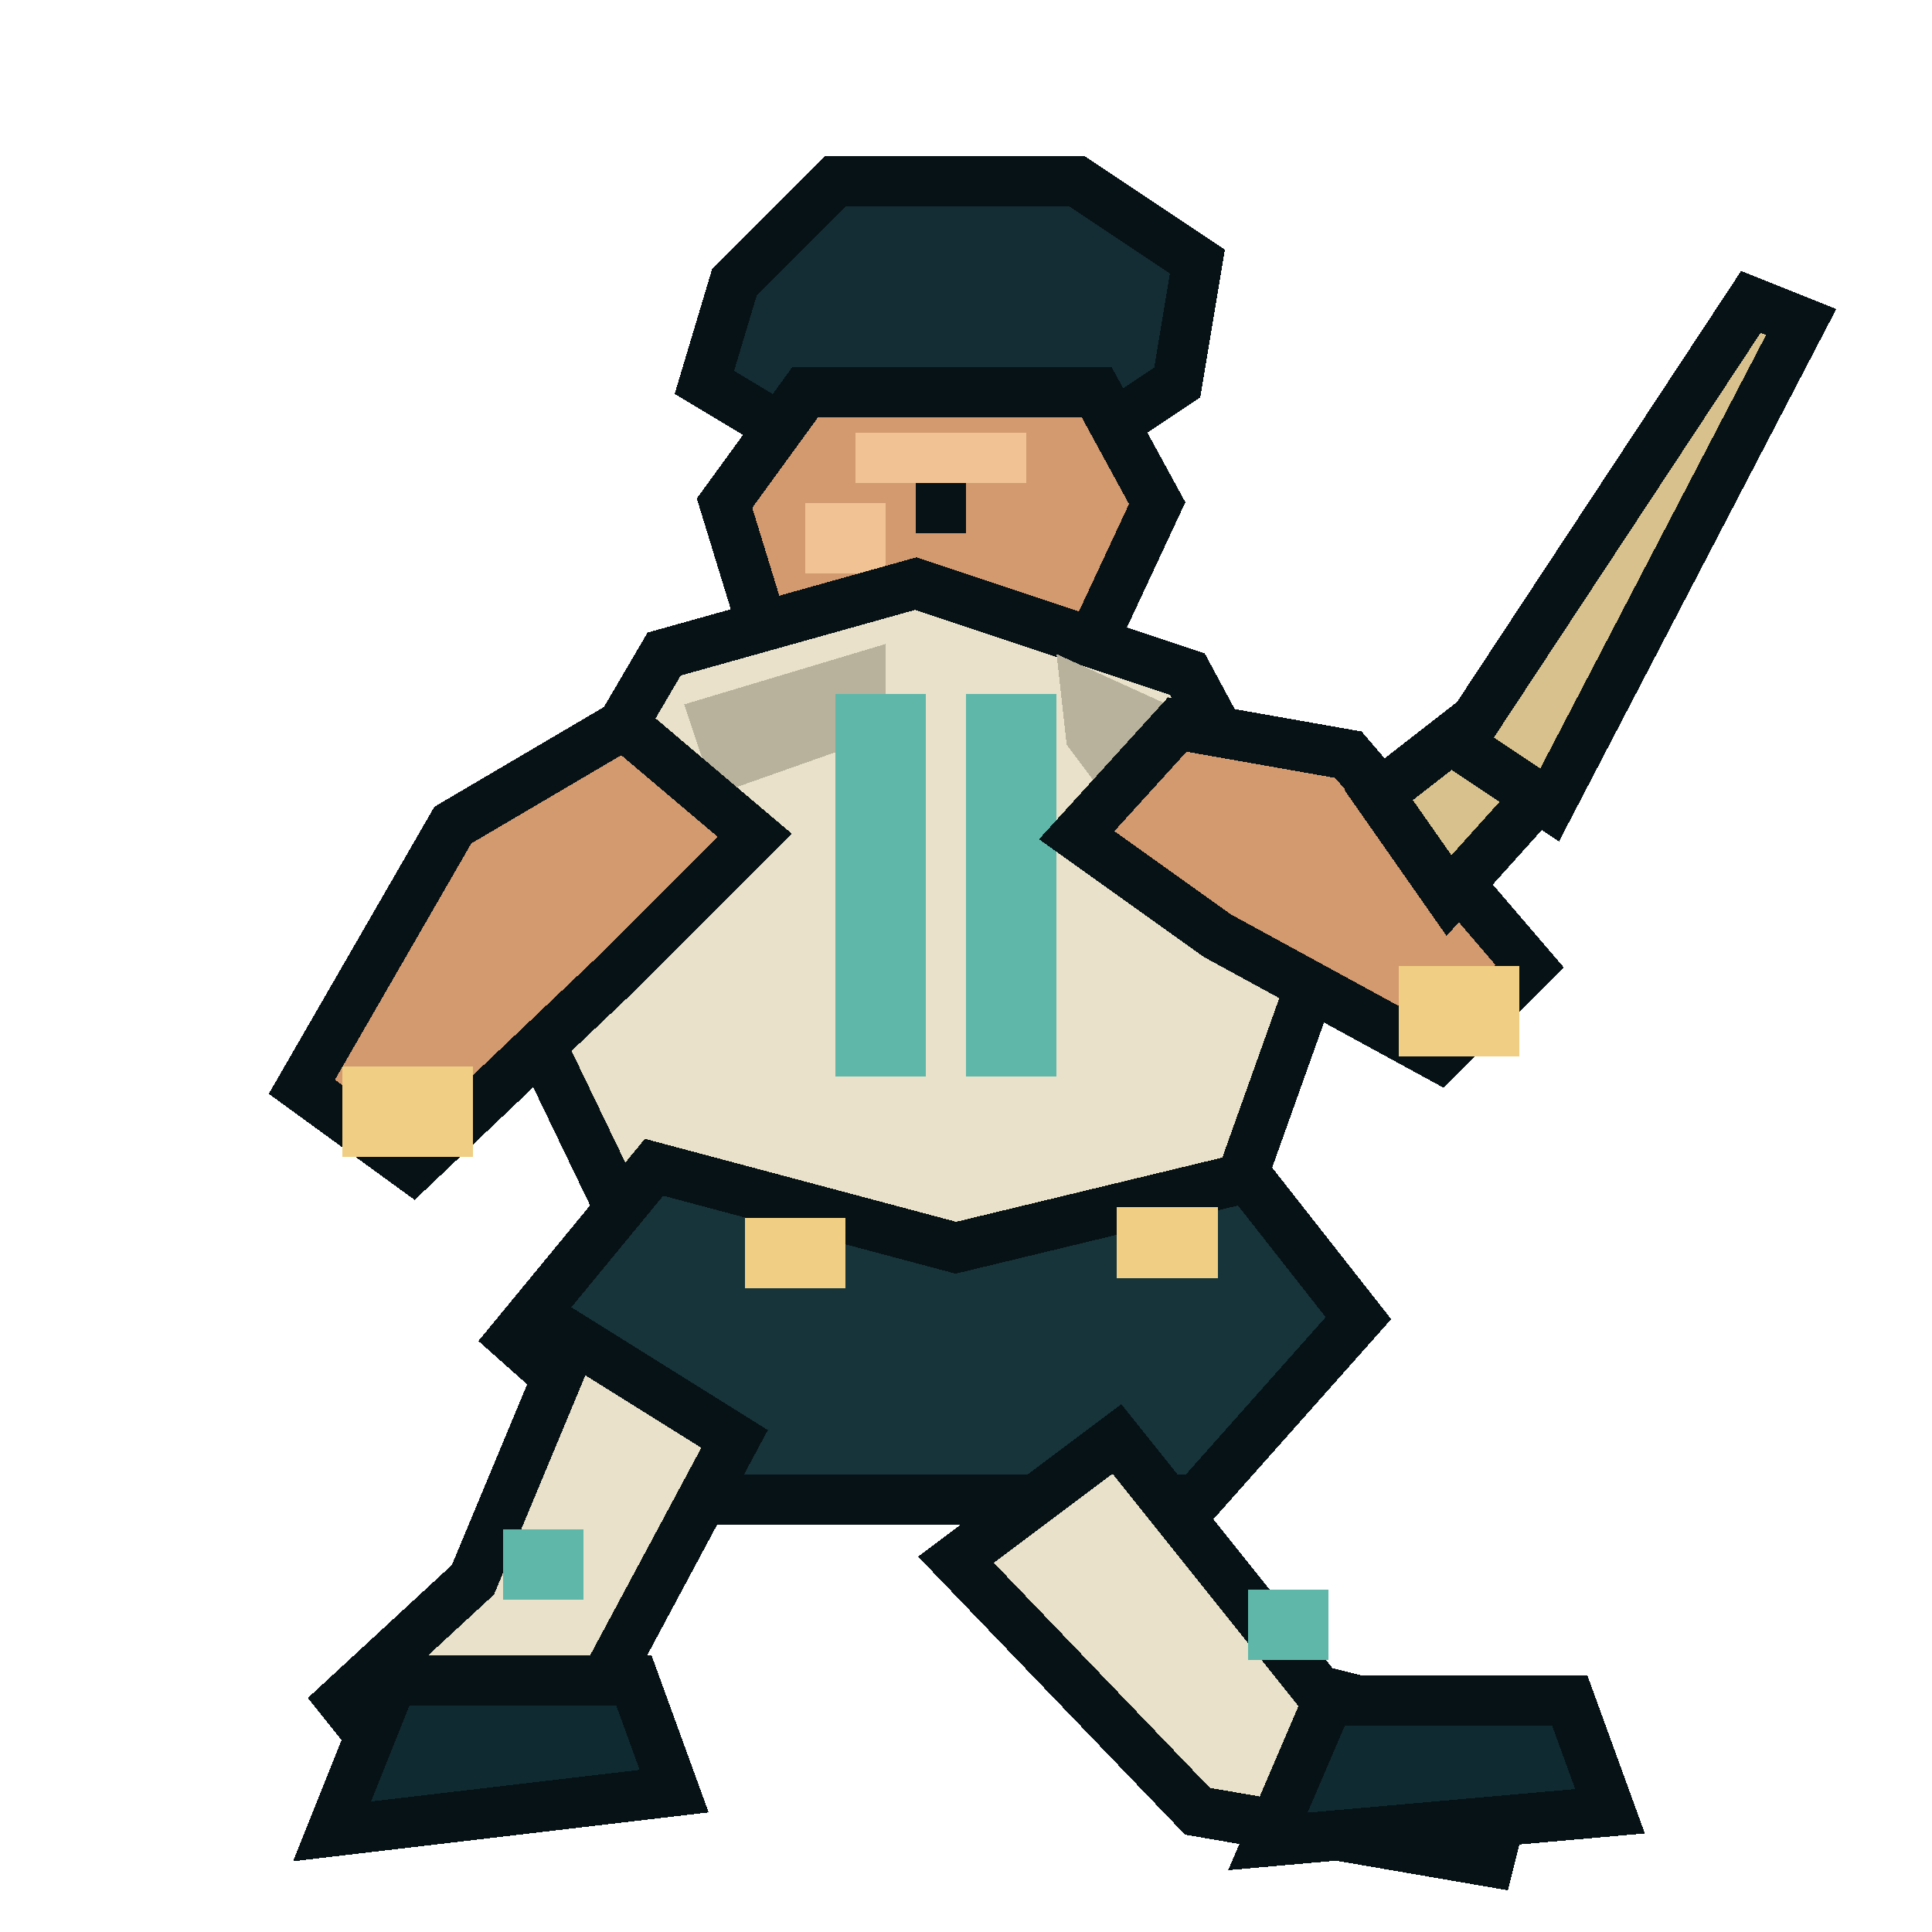
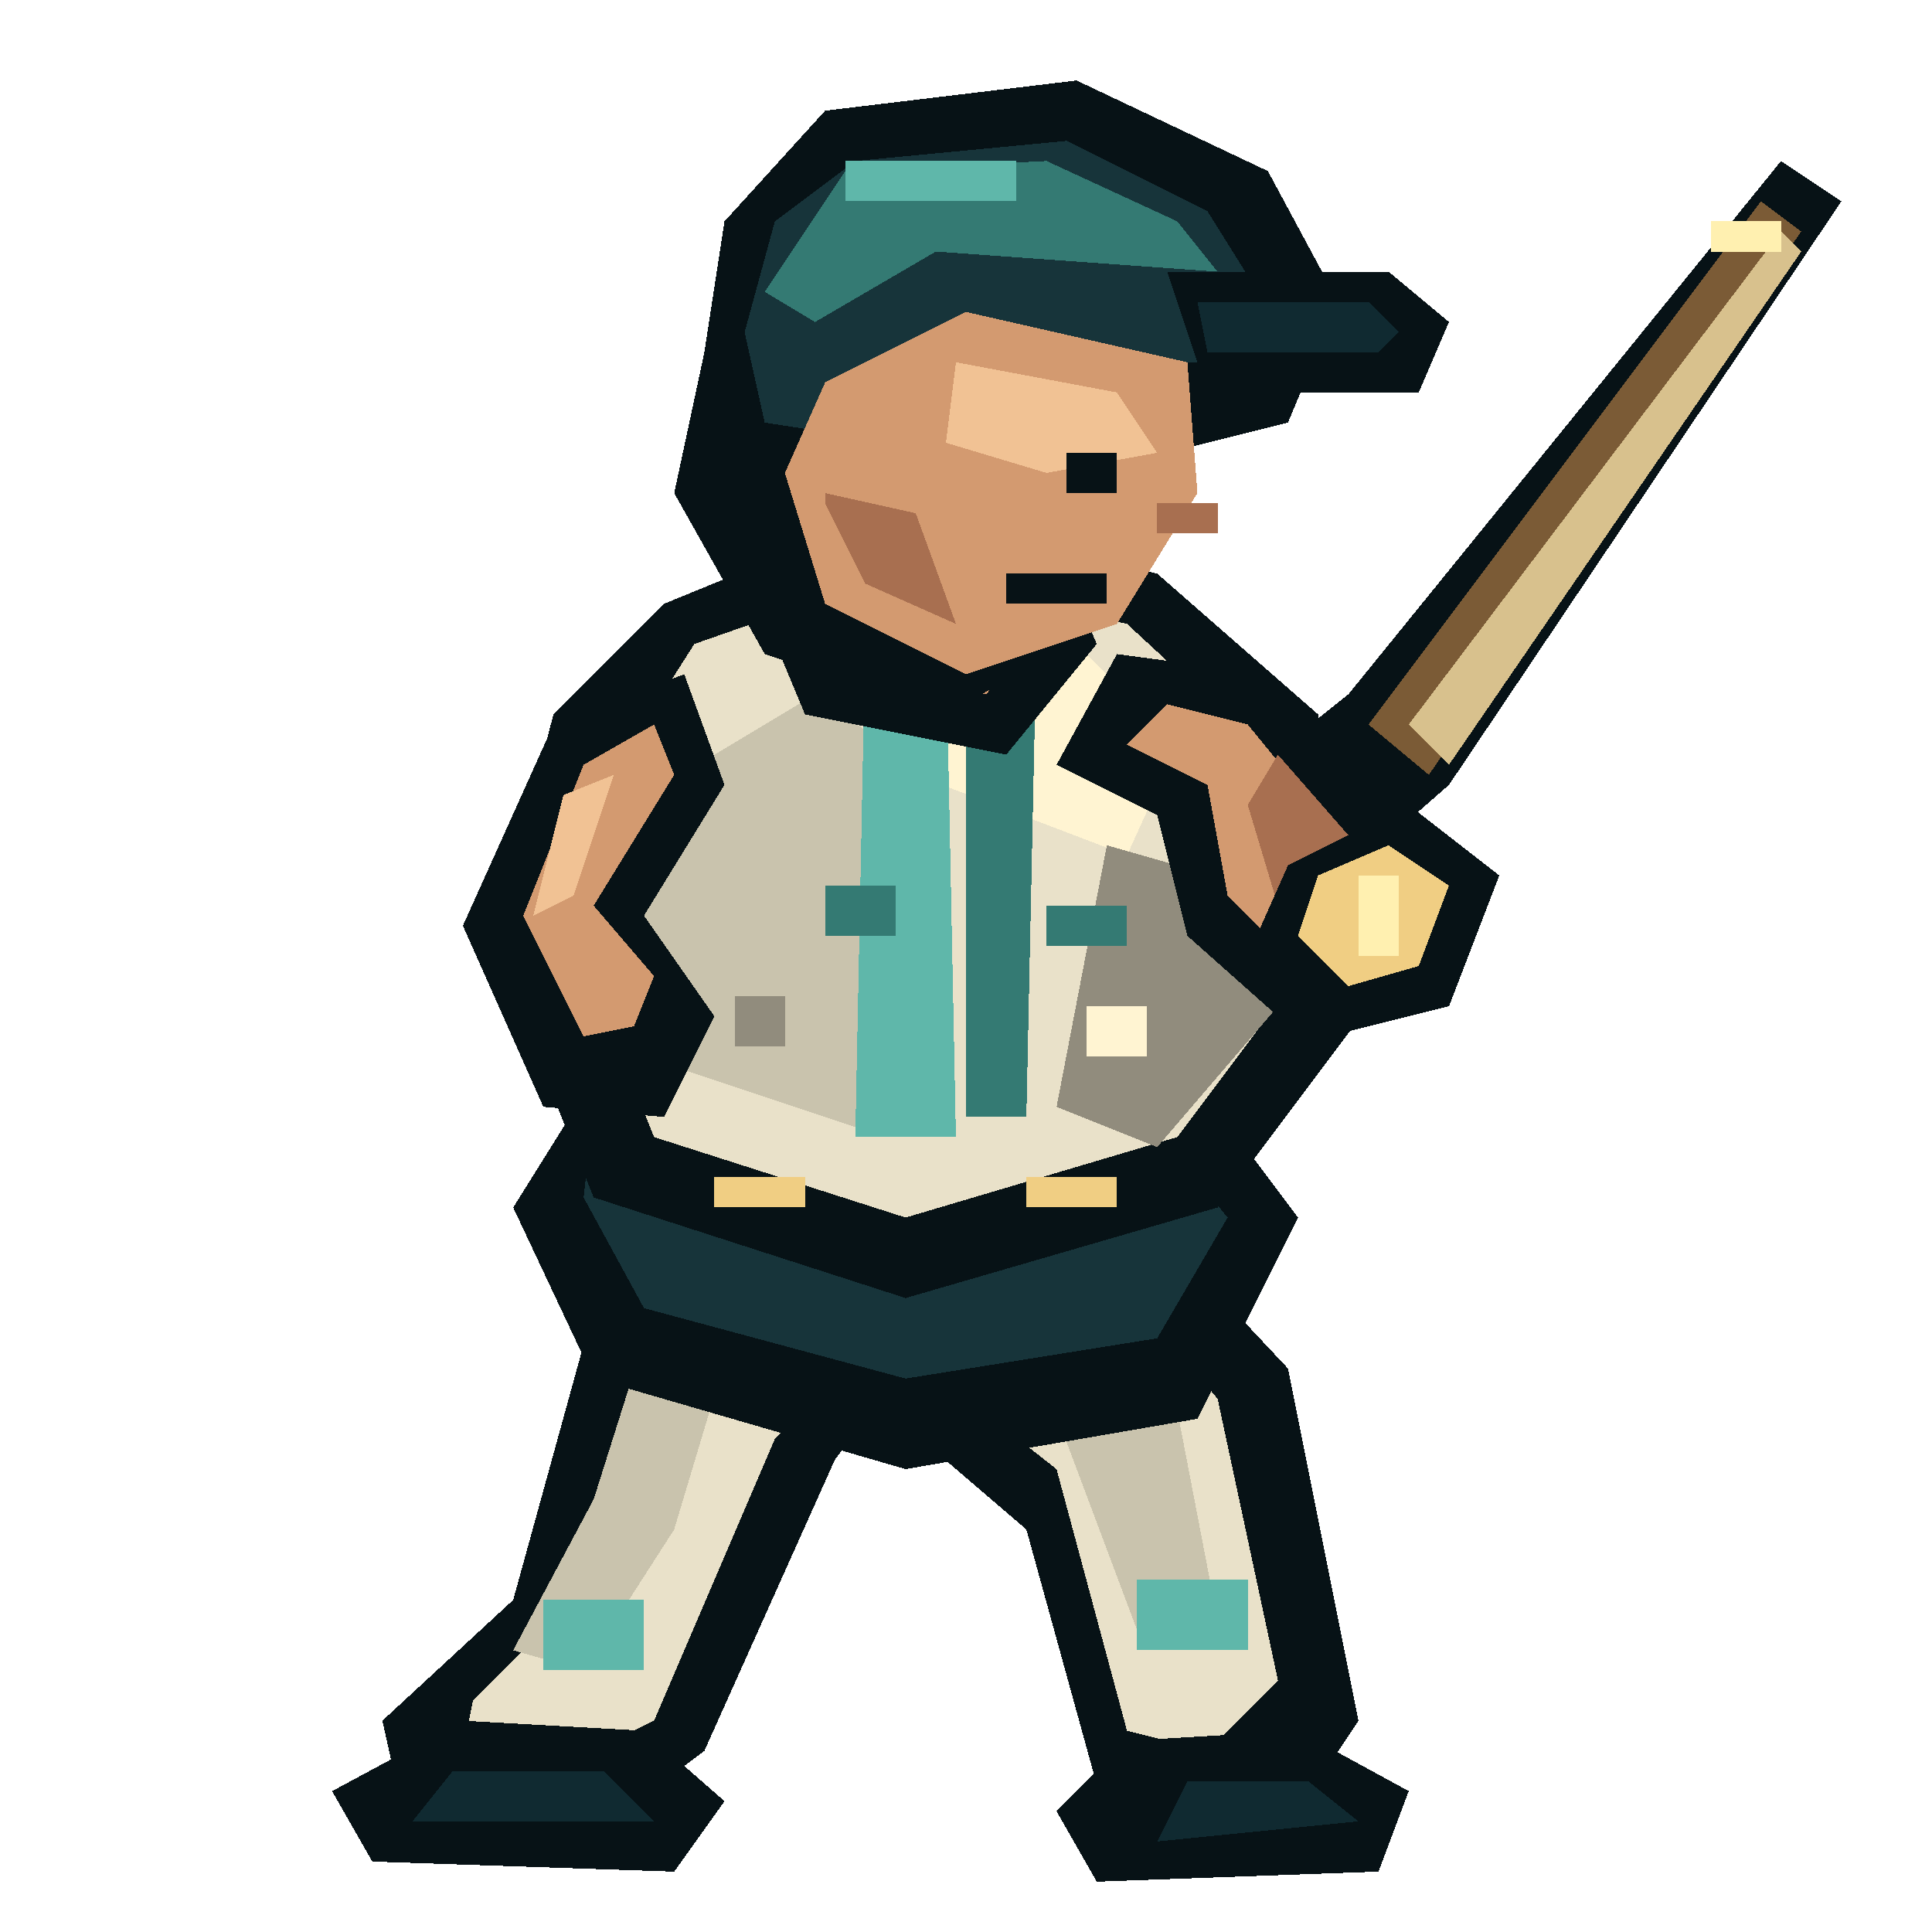
- <svg xmlns="http://www.w3.org/2000/svg" viewBox="0 0 192 192" shape-rendering="crispEdges">
-   <g stroke="#071216" stroke-width="5" stroke-linejoin="miter" stroke-linecap="square">
-     <path fill="#142d34" d="M73 28l10-10h24l12 8-2 12-9 6H80l-10-6z" />
-     <path fill="#d39a70" d="M80 39h29l6 11-7 15-17 6-15-8-4-13z" />
-     <path fill="#f1c294" stroke="none" d="M85 43h17v5H85zM80 50h8v7h-8z" />
-     <path fill="#e9e1c9" d="M66 65l25-7 27 9 14 26-10 28-28 10-32-10-13-27z" />
-     <path fill="#b8b29d" stroke="none" d="M68 70l20-6v9l-17 6zM105 65l11 5 10 18-8 2-12-16z" />
-     <path fill="#5fb7aa" stroke="none" d="M83 69h9v38h-9zM96 69h9v38h-9z" />
-     <path fill="#d39a70" d="M62 72L45 82 30 108l11 8 20-19 14-14z" />
-     <path fill="#d39a70" d="M117 72l17 3 18 21-9 9-22-12-14-10z" />
-     <path fill="#f0ce83" stroke="none" d="M34 106h13v9H34zM139 96h12v9h-12z" />
-     <path fill="#17343a" d="M65 116l30 8 29-7 11 14-16 18H69l-18-16z" />
-     <path fill="#e9e1c9" d="M73 143l-15 28-16 8-8-10 13-12 10-24z" />
-     <path fill="#e9e1c9" d="M111 143l20 25 20 5-3 12-29-5-24-25z" />
-     <path fill="#102a31" d="M39 167h24l4 11-34 4zM132 169h24l4 11-34 3z" />
-     <path fill="#d8c18d" d="M137 79l9-7 7 7-9 10z" />
-     <path fill="#d8c18d" d="M145 74l29-44 5 2-25 48z" />
+ <svg xmlns="http://www.w3.org/2000/svg" viewBox="0 0 192 192" shape-rendering="crispEdges" data-art="gm12-batter" data-pose="idle">
+   <g id="batter-idle">
+     <path fill="#071216" d="M129 73l5-4 43-53 6 4-39 58-8 7z" />
+     <path fill="#7b5b36" d="M136 72l39-52 4 3-37 54z" />
+     <path fill="#d8c18d" d="M140 72l37-49 2 2-35 51z" />
+     <rect x="170" y="22" width="7" height="3" fill="#fff0b0" />
+     <path fill="#071216" d="M85 118l28 2 15 16 7 35-8 12-17-2-8-29-14-12z" />
+     <path fill="#e9e1c9" d="M91 124l19 2 11 13 6 28-7 7-8-2-7-26-14-11z" />
+     <path fill="#c9c3ad" d="M108 127l8 8 5 26-8 1-9-24z" />
+     <rect x="113" y="157" width="11" height="7" fill="#5fb7aa" />
+     <path fill="#071216" d="M112 173l17-1 11 6-3 8-28 1-4-7z" />
+     <path fill="#102a31" d="M118 177h12l5 4-20 2z" />
+     <path fill="#071216" d="M77 116l21 10-15 19-13 29-12 9-18-3-2-9 13-12 8-29z" />
+     <path fill="#e9e1c9" d="M78 124l11 6-12 13-12 28-10 5-9-2 1-5 11-11 7-28z" />
+     <path fill="#c9c3ad" d="M65 130l8 2-6 20-9 14-7-2 8-15z" />
+     <rect x="54" y="159" width="10" height="7" fill="#5fb7aa" />
+     <path fill="#071216" d="M46 171l18 1 8 7-5 7-30-1-4-7z" />
+     <path fill="#102a31" d="M45 176h15l5 5-24 0z" />
+     <path fill="#071216" d="M61 104l56 1 12 16-10 20-29 5-31-9-8-17z" />
+     <path fill="#17343a" d="M59 110l54 0 9 11-7 12-25 4-26-7-6-11z" />
+     <path fill="#347a73" d="M64 112h48l4 7-50 1z" />
+     <rect x="82" y="111" width="17" height="6" fill="#f0ce83" />
+     <rect x="87" y="112" width="6" height="4" fill="#071216" />
+     <path fill="#071216" d="M66 60l22-9 27 6 16 14 5 29-15 20-31 9-31-10-10-25 6-23z" />
+     <path fill="#e9e1c9" d="M69 64l20-7 23 5 13 12 4 23-12 16-27 8-25-8-8-20 5-18z" />
+     <path fill="#c9c3ad" d="M66 78l15-9 7 5-3 38-18-6-5-15z" />
+     <path fill="#fff4d2" d="M91 61l17 4 9 9-5 11-21-8z" />
+     <path fill="#918c7d" d="M110 84l14 4 3 12-12 14-10-4z" />
+     <path fill="#5fb7aa" d="M86 63h8l1 50h-10z" />
+     <path fill="#347a73" d="M96 64h7l-1 47h-6z" />
+     <rect x="82" y="88" width="7" height="5" fill="#347a73" />
+     <rect x="104" y="90" width="8" height="4" fill="#347a73" />
+     <path fill="#071216" d="M111 65l15 2 13 14-1 16-11 4-9-8-3-12-10-5z" />
+     <path fill="#d39a70" d="M116 70l8 2 9 11-1 8-5 3-5-5-2-11-8-4z" />
+     <path fill="#a86f50" d="M127 75l7 8-2 8-5-1-3-10z" />
+     <path fill="#071216" d="M68 67l-13 5-9 20 8 18 12 1 5-10-7-10 8-13z" />
+     <path fill="#d39a70" d="M65 72l-7 4-6 15 6 12 5-1 2-5-6-7 8-13z" />
+     <path fill="#f1c294" d="M56 79l5-2-4 12-4 2z" />
+     <path fill="#071216" d="M128 86l12-6 9 7-5 13-12 3-8-8z" />
+     <path fill="#f0ce83" d="M131 87l7-3 6 4-3 8-7 2-5-5z" />
+     <rect x="135" y="87" width="4" height="8" fill="#fff0b0" />
+     <path fill="#071216" d="M81 48h21l7 16-9 11-20-4-5-12z" />
+     <path fill="#d39a70" d="M84 50h15l5 12-6 7-13-3-4-8z" />
+     <rect x="85" y="51" width="8" height="5" fill="#f1c294" />
+     <path fill="#071216" d="M72 22l10-11 25-3 19 9 7 13-5 12-12 3-6 17-16 9-18-6-9-16 3-14z" />
+     <path fill="#17343a" d="M77 22l8-6 21-2 14 7 5 8-4 7-20 0-12 8-13-2-2-9z" />
+     <path fill="#347a73" d="M84 17l20-1 13 6 4 5-28-2-12 7-5-3z" />
+     <rect x="84" y="16" width="17" height="4" fill="#5fb7aa" />
+     <path fill="#071216" d="M116 27h22l6 5-3 7-21 0z" />
+     <path fill="#102a31" d="M119 30h17l3 3-2 2h-17z" />
+     <path fill="#d39a70" d="M82 38l14-7 22 5 1 13-8 13-15 5-14-7-4-13z" />
+     <path fill="#a86f50" d="M82 49l9 2 4 11-9-4-4-8z" />
+     <path fill="#f1c294" d="M95 36l16 3 4 6-11 2-10-3z" />
+     <rect x="106" y="45" width="5" height="4" fill="#071216" />
+     <rect x="115" y="50" width="6" height="3" fill="#a86f50" />
+     <rect x="100" y="57" width="10" height="3" fill="#071216" />
+     <rect x="73" y="99" width="5" height="5" fill="#918c7d" />
+     <rect x="108" y="100" width="6" height="5" fill="#fff4d2" />
+     <rect x="71" y="117" width="9" height="3" fill="#f0ce83" />
+     <rect x="102" y="117" width="9" height="3" fill="#f0ce83" />
  </g>
-   <rect x="91" y="48" width="5" height="5" fill="#071216" />
-   <rect x="74" y="121" width="10" height="7" fill="#f0ce83" />
-   <rect x="111" y="120" width="10" height="7" fill="#f0ce83" />
-   <rect x="50" y="152" width="8" height="7" fill="#5fb7aa" />
-   <rect x="124" y="158" width="8" height="7" fill="#5fb7aa" />
</svg>
